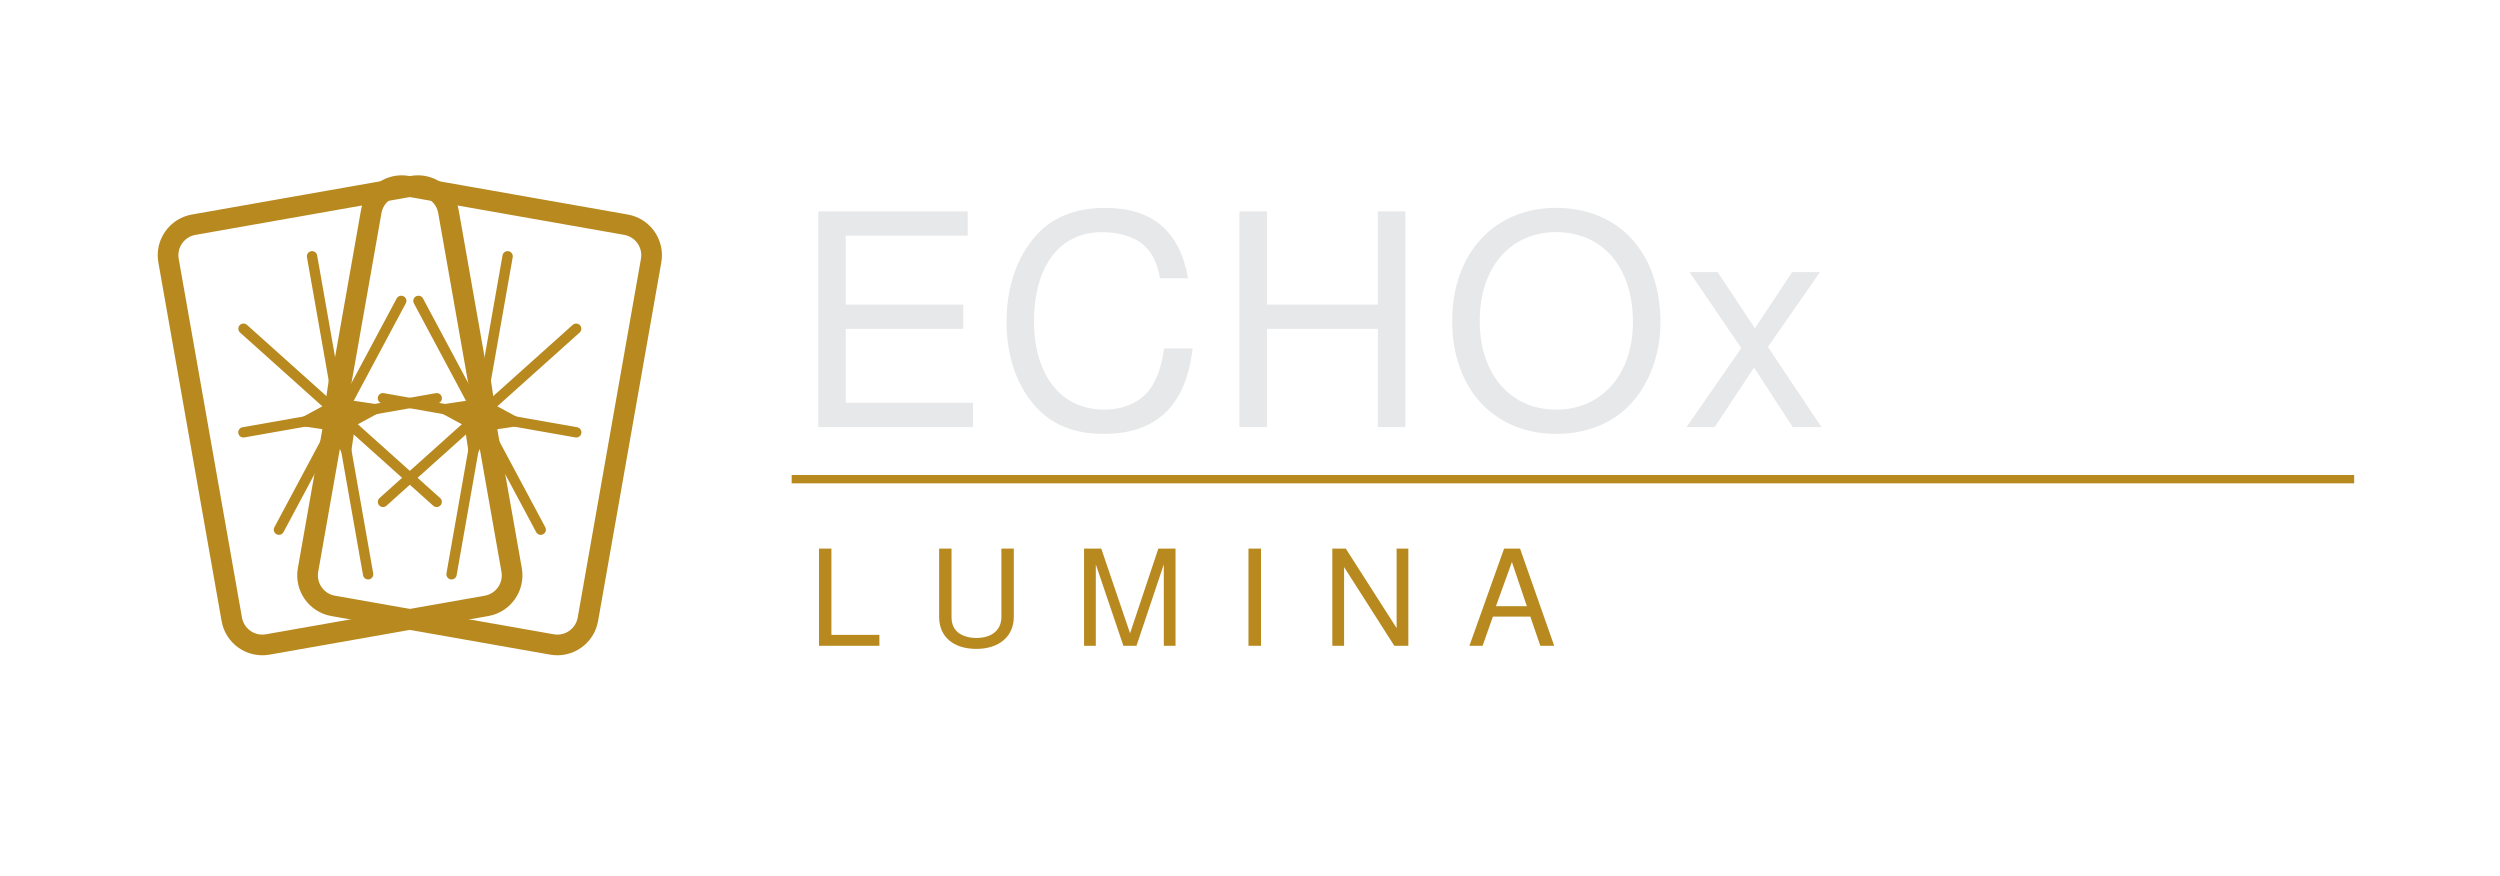
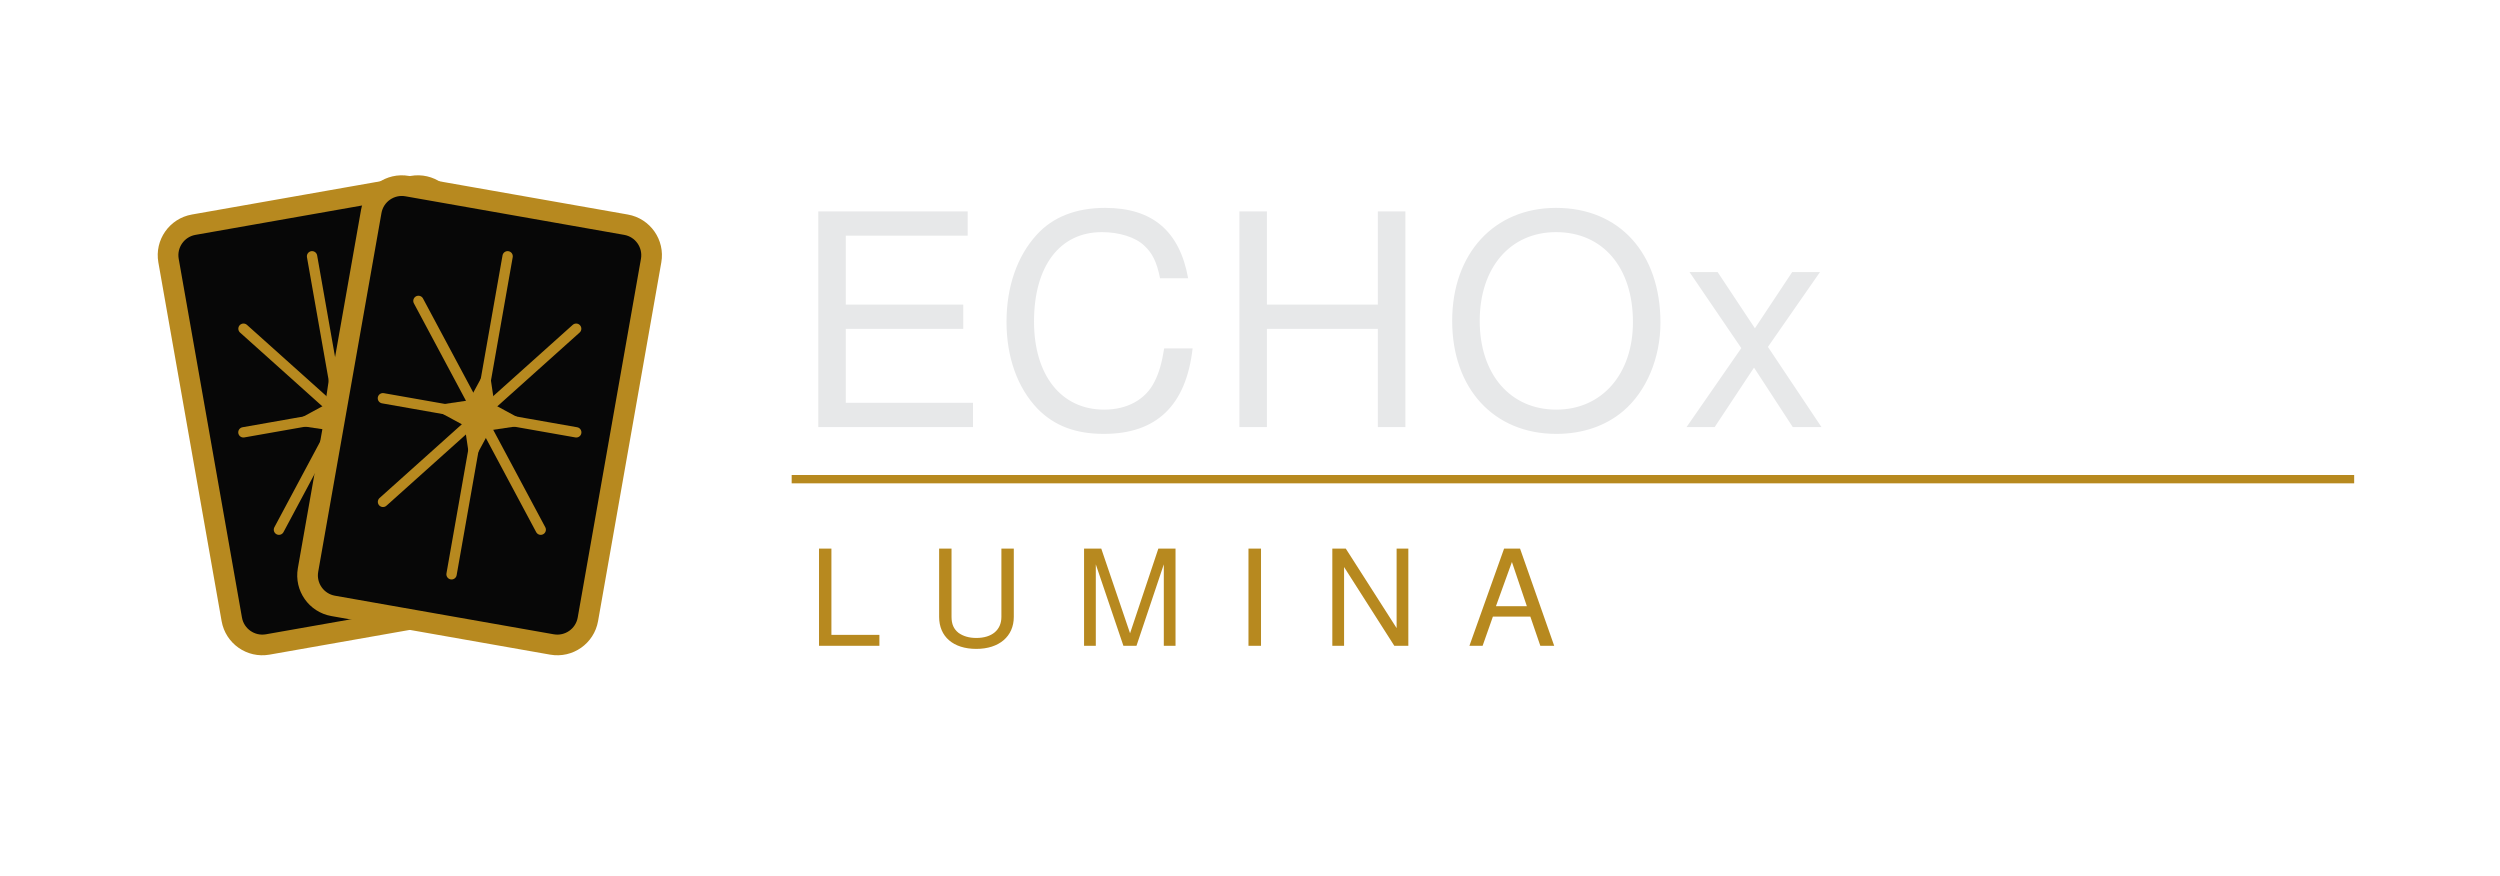
<svg xmlns="http://www.w3.org/2000/svg" viewBox="0 0 1200 420" role="img" aria-label="ECHOxLUMINA logo">
  <defs>
    <clipPath id="left">
      <rect x="92" y="92" width="220" height="330" rx="24" transform="rotate(-10 202 257)" />
    </clipPath>
    <clipPath id="right">
      <rect x="200" y="92" width="220" height="330" rx="24" transform="rotate(10 310 257)" />
    </clipPath>
  </defs>
  <g transform="translate(38 40) scale(.62)">
-     <rect x="92" y="92" width="220" height="330" rx="24" transform="rotate(-10 202 257)" fill="none" stroke="#B7891F" stroke-width="16" />
+     <rect x="92" y="92" width="220" height="330" rx="24" transform="rotate(-10 202 257)" fill="#070707" stroke="#B7891F" stroke-width="16" />
    <g clip-path="url(#left)" transform="rotate(-10 202 257)" fill="none" stroke="#B7891F" stroke-width="8" stroke-linecap="round">
      <path d="M202 132 V382 M126 257 H278 M140 178 L264 336 M264 178 L140 336" />
      <path d="M202 217 L212 247 L242 257 L212 267 L202 297 L192 267 L162 257 L192 247 Z" fill="#B7891F" stroke="none" />
    </g>
-     <rect x="200" y="92" width="220" height="330" rx="24" transform="rotate(10 310 257)" fill="none" stroke="#B7891F" stroke-width="16" />
+     <rect x="200" y="92" width="220" height="330" rx="24" transform="rotate(10 310 257)" fill="#070707" stroke="#B7891F" stroke-width="16" />
    <g clip-path="url(#right)" transform="rotate(10 310 257)" fill="none" stroke="#B7891F" stroke-width="8" stroke-linecap="round">
      <path d="M310 132 V382 M234 257 H386 M248 178 L372 336 M372 178 L248 336" />
      <path d="M310 217 L320 247 L350 257 L320 267 L310 297 L300 267 L270 257 L300 247 Z" fill="#B7891F" stroke="none" />
    </g>
  </g>
  <text x="380" y="205" fill="#E7E8E9" font-family="Avenir Next, Helvetica, Arial, sans-serif" font-size="142" letter-spacing="6">ECHOx</text>
  <path d="M380 230 H1130" stroke="#B7891F" stroke-width="4" />
  <text x="388" y="310" fill="#B7891F" font-family="Avenir Next, Helvetica, Arial, sans-serif" font-size="64" letter-spacing="24">LUMINA</text>
</svg>
